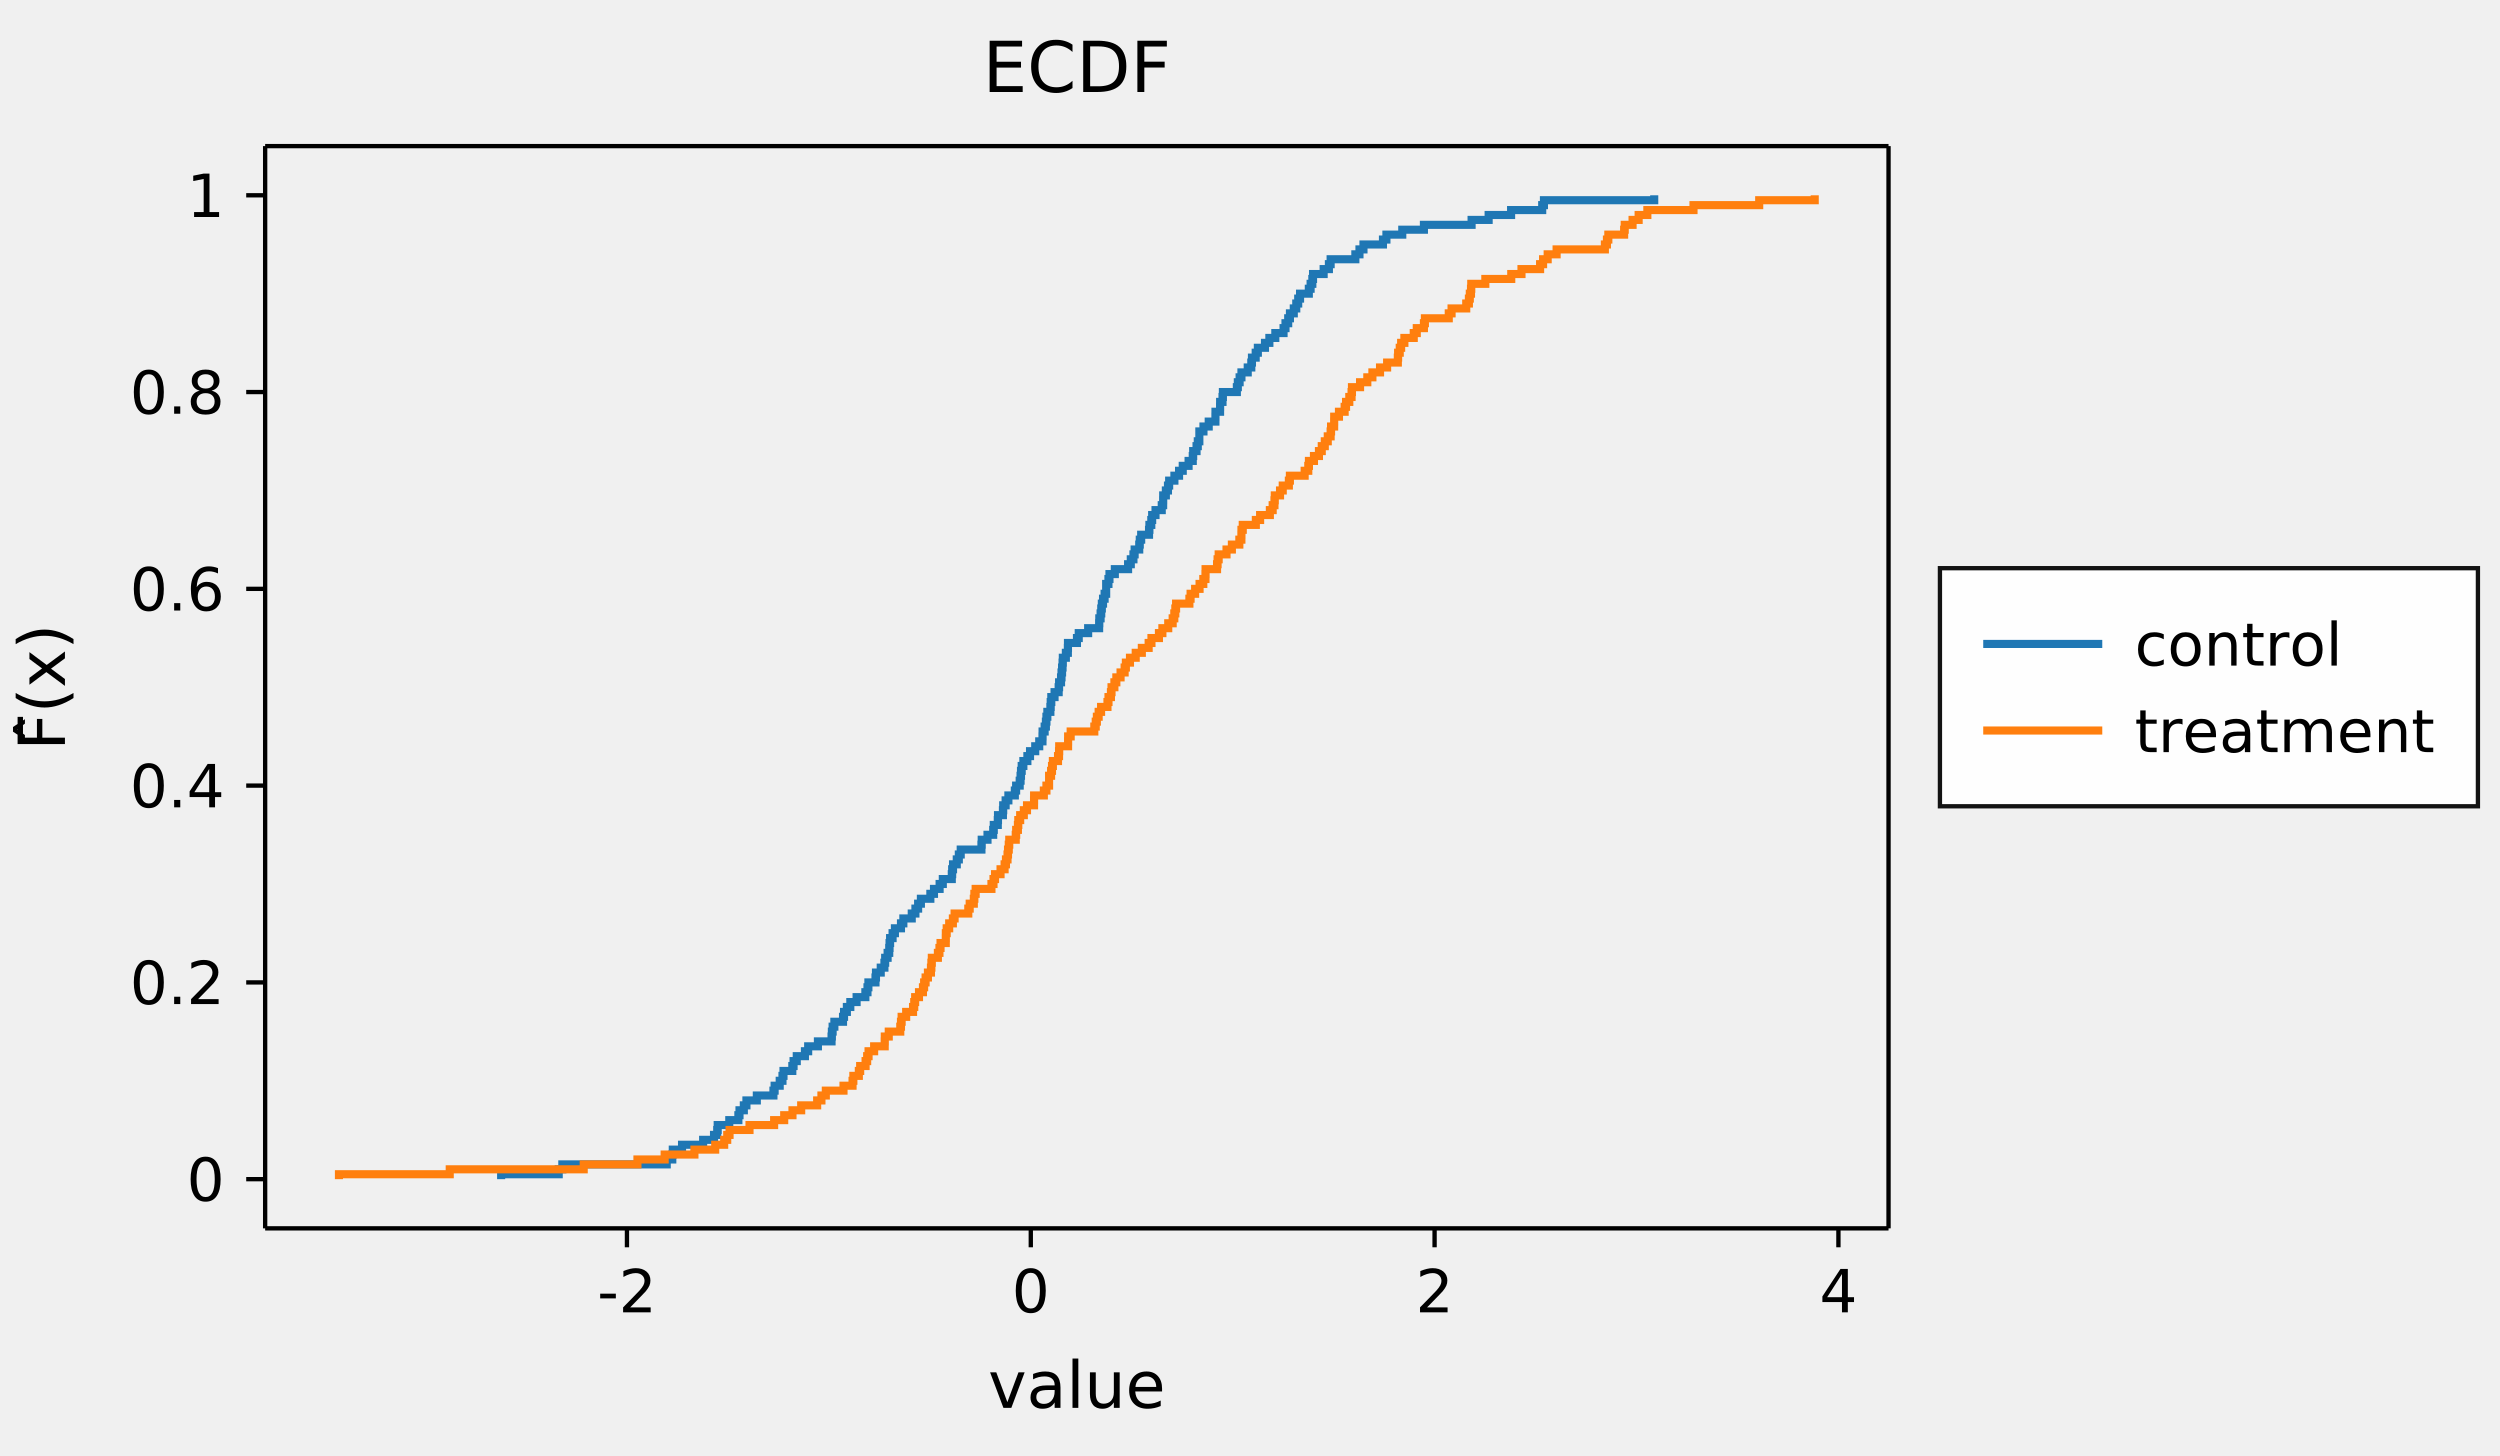
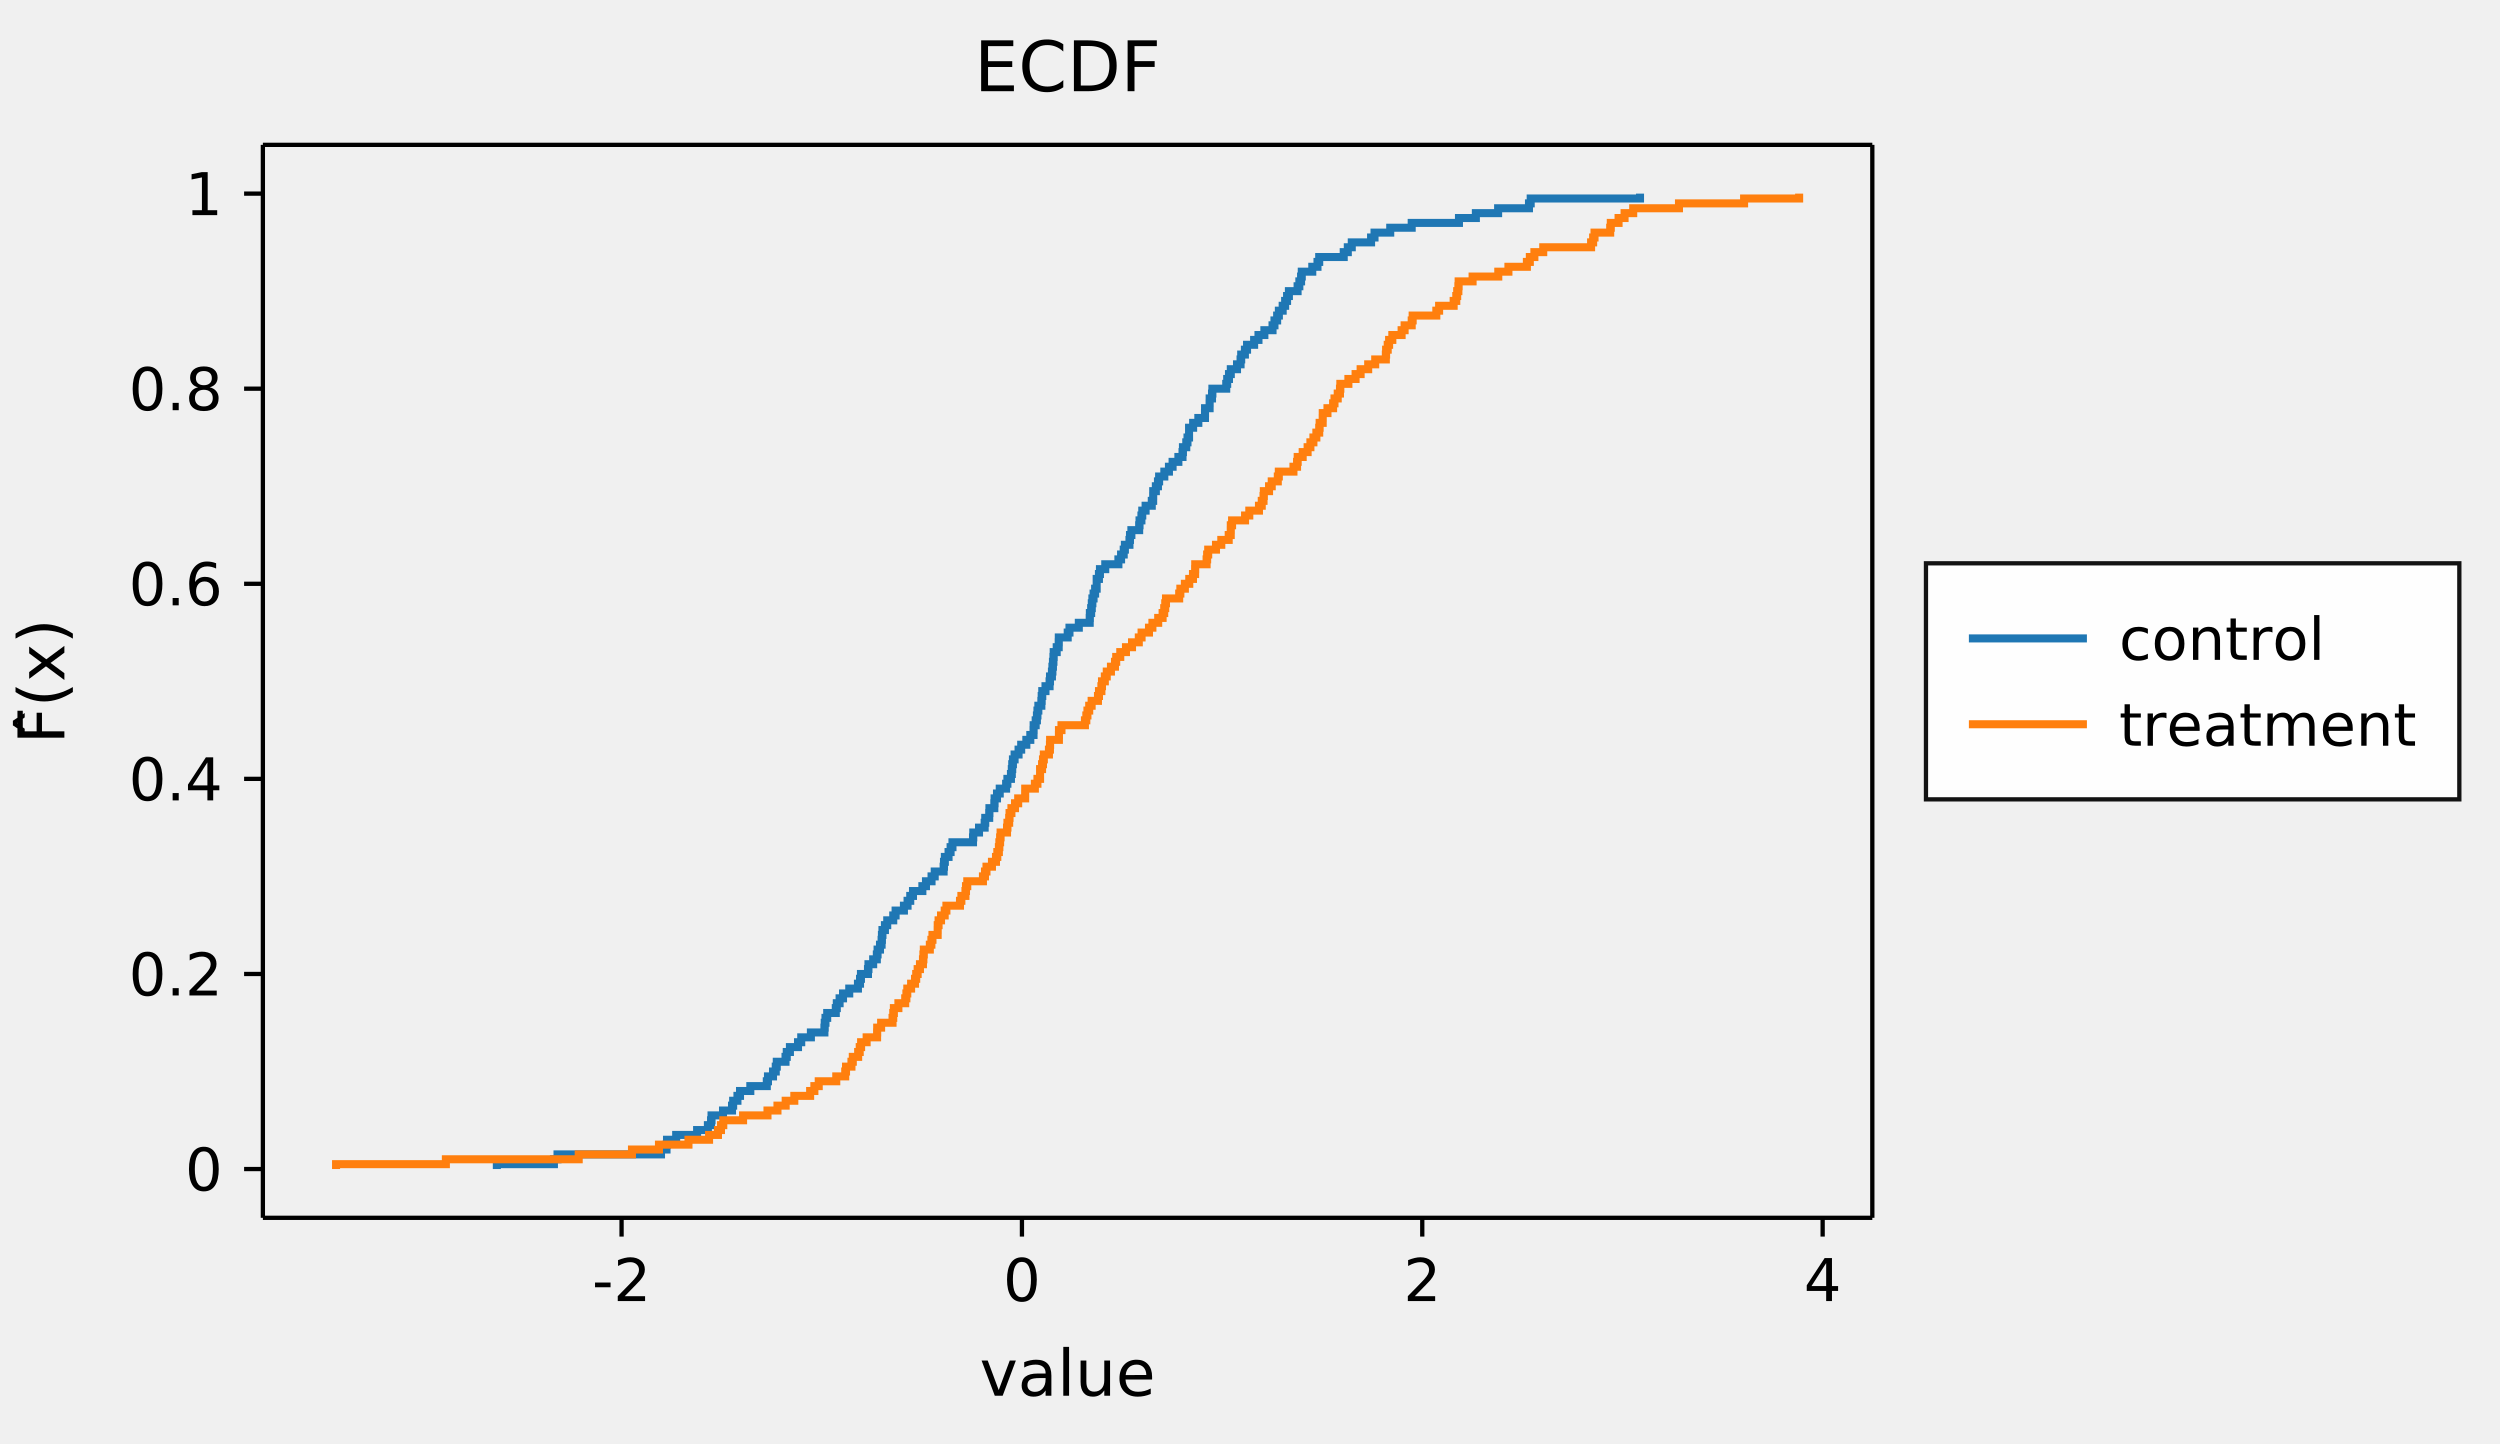
- <svg xmlns="http://www.w3.org/2000/svg" width="462" height="269" viewBox="0 0 462 269" font-family="DejaVu Sans, Bitstream Vera Sans, Verdana, Arial, sans-serif" font-size="11" style="background:#fff" data-plotlet-version="0.4.3" data-plotlet-schema="2" data-plotlet-kind="figure">
-   <g transform="translate(49,27)" data-plotlet-kind="panel" data-plotlet-title="ECDF" data-plotlet-xlabel="value" data-plotlet-ylabel="F̂(x)" data-plotlet-xscale="linear" data-plotlet-yscale="linear" data-plotlet-xlim="-3.79182545728,4.24815386494" data-plotlet-ylim="-0.05,1.05" data-plotlet-panel-bbox="0,0,462,269" data-plotlet-data-area="49,27,300,200">
+ <svg xmlns="http://www.w3.org/2000/svg" width="466" height="269" viewBox="0 0 466 269" font-family="DejaVu Sans, Bitstream Vera Sans, Verdana, Arial, sans-serif" font-size="11" style="background:#fff" data-plotlet-version="0.4.5" data-plotlet-schema="2" data-plotlet-kind="figure">
+   <g transform="translate(49,27)" data-plotlet-kind="panel" data-plotlet-title="ECDF" data-plotlet-xlabel="value" data-plotlet-ylabel="F̂(x)" data-plotlet-xscale="linear" data-plotlet-yscale="linear" data-plotlet-xlim="-3.79182545728,4.24815386494" data-plotlet-ylim="-0.05,1.05" data-plotlet-panel-bbox="0,0,466,269" data-plotlet-data-area="49,27,300,200">
    <svg x="0" y="0" width="300" height="200" overflow="hidden">
      <g class="plotlet-artist" data-plotlet-type="ecdf" data-plotlet-index="0" data-plotlet-label="control" data-plotlet-color="#1f77b4">
        <path d="M43.61,190.91 L43.61,190.91 L43.61,190.00 L54.25,190.00 L54.25,189.09 L54.92,189.09 L54.92,188.18 L74.21,188.18 L74.21,187.27 L75.24,187.27 L75.24,186.36 L75.33,186.36 L75.33,185.45 L77.04,185.45 L77.04,184.55 L80.94,184.55 L80.94,183.64 L82.95,183.64 L82.95,182.73 L83.54,182.73 L83.54,181.82 L83.63,181.82 L83.63,180.91 L85.77,180.91 L85.77,180.00 L87.45,180.00 L87.45,179.09 L87.66,179.09 L87.66,178.18 L88.46,178.18 L88.46,177.27 L88.94,177.27 L88.94,176.36 L90.86,176.36 L90.86,175.45 L93.93,175.45 L93.93,174.55 L94.15,174.55 L94.15,173.64 L95.09,173.64 L95.09,172.73 L95.60,172.73 L95.60,171.82 L95.79,171.82 L95.79,170.91 L97.42,170.91 L97.42,170.00 L97.65,170.00 L97.65,169.09 L98.24,169.09 L98.24,168.18 L99.75,168.18 L99.75,167.27 L100.35,167.27 L100.35,166.36 L102.15,166.36 L102.15,165.45 L104.67,165.45 L104.67,164.55 L104.73,164.55 L104.73,163.64 L104.87,163.64 L104.87,162.73 L105.19,162.73 L105.19,161.82 L106.79,161.82 L106.79,160.91 L106.98,160.91 L106.98,160.00 L107.50,160.00 L107.50,159.09 L108.14,159.09 L108.14,158.18 L109.30,158.18 L109.30,157.27 L110.92,157.27 L110.92,156.36 L111.31,156.36 L111.31,155.45 L111.48,155.45 L111.48,154.55 L112.79,154.55 L112.79,153.64 L112.88,153.64 L112.88,152.73 L113.76,152.73 L113.76,151.82 L114.44,151.82 L114.44,150.91 L114.58,150.91 L114.58,150.00 L115.03,150.00 L115.03,149.09 L115.33,149.09 L115.33,148.18 L115.39,148.18 L115.39,147.27 L115.49,147.27 L115.49,146.36 L115.95,146.36 L115.95,145.45 L116.38,145.45 L116.38,144.55 L117.50,144.55 L117.50,143.64 L117.94,143.64 L117.94,142.73 L119.49,142.73 L119.49,141.82 L120.17,141.82 L120.17,140.91 L120.67,140.91 L120.67,140.00 L121.18,140.00 L121.18,139.09 L122.93,139.09 L122.93,138.18 L123.60,138.18 L123.60,137.27 L124.64,137.27 L124.64,136.36 L125.23,136.36 L125.23,135.45 L126.89,135.45 L126.89,134.55 L126.96,134.55 L126.96,133.64 L127.12,133.64 L127.12,132.73 L127.81,132.73 L127.81,131.82 L128.19,131.82 L128.19,130.91 L128.54,130.91 L128.54,130.00 L132.37,130.00 L132.37,129.09 L132.42,129.09 L132.42,128.18 L133.49,128.18 L133.49,127.27 L134.54,127.27 L134.54,126.36 L134.65,126.36 L134.65,125.45 L135.39,125.45 L135.39,124.55 L135.43,124.55 L135.43,123.64 L136.34,123.64 L136.34,122.73 L136.39,122.73 L136.39,121.82 L136.84,121.82 L136.84,120.91 L137.35,120.91 L137.35,120.00 L138.54,120.00 L138.54,119.09 L138.78,119.09 L138.78,118.18 L139.44,118.18 L139.44,117.27 L139.60,117.27 L139.60,116.36 L139.68,116.36 L139.68,115.45 L139.81,115.45 L139.81,114.55 L140.12,114.55 L140.12,113.64 L140.86,113.64 L140.86,112.73 L141.35,112.73 L141.35,111.82 L142.31,111.82 L142.31,110.91 L143.05,110.91 L143.05,110.00 L143.65,110.00 L143.65,109.09 L143.67,109.09 L143.67,108.18 L144.05,108.18 L144.05,107.27 L144.28,107.27 L144.28,106.36 L144.38,106.36 L144.38,105.45 L144.55,105.45 L144.55,104.55 L145.11,104.55 L145.11,103.64 L145.17,103.64 L145.17,102.73 L145.28,102.73 L145.28,101.82 L145.88,101.82 L145.88,100.91 L146.64,100.91 L146.64,100.00 L146.72,100.00 L146.72,99.09 L147.08,99.09 L147.08,98.18 L147.17,98.18 L147.17,97.27 L147.27,97.27 L147.27,96.36 L147.36,96.36 L147.36,95.45 L147.41,95.45 L147.41,94.55 L147.97,94.55 L147.97,93.64 L148.34,93.64 L148.34,92.73 L148.36,92.73 L148.36,91.82 L150.02,91.82 L150.02,90.91 L150.35,90.91 L150.35,90.00 L152.09,90.00 L152.09,89.09 L154.12,89.09 L154.12,88.18 L154.15,88.18 L154.15,87.27 L154.39,87.27 L154.39,86.36 L154.51,86.36 L154.51,85.45 L154.62,85.45 L154.62,84.55 L154.84,84.55 L154.84,83.64 L155.13,83.64 L155.13,82.73 L155.42,82.73 L155.42,81.82 L155.42,81.82 L155.42,80.91 L155.84,80.91 L155.84,80.00 L156.03,80.00 L156.03,79.09 L157.02,79.09 L157.02,78.18 L159.47,78.18 L159.47,77.27 L159.97,77.27 L159.97,76.36 L160.46,76.36 L160.46,75.45 L160.68,75.45 L160.68,74.55 L161.53,74.55 L161.53,73.64 L161.63,73.64 L161.63,72.73 L161.89,72.73 L161.89,71.82 L163.34,71.82 L163.34,70.91 L163.41,70.91 L163.41,70.00 L163.76,70.00 L163.76,69.09 L163.92,69.09 L163.92,68.18 L164.54,68.18 L164.54,67.27 L165.69,67.27 L165.69,66.36 L165.95,66.36 L165.95,65.45 L165.96,65.45 L165.96,64.55 L166.45,64.55 L166.45,63.64 L166.84,63.64 L166.84,62.73 L167.06,62.73 L167.06,61.82 L168.03,61.82 L168.03,60.91 L168.89,60.91 L168.89,60.00 L169.57,60.00 L169.57,59.09 L170.65,59.09 L170.65,58.18 L171.42,58.18 L171.42,57.27 L171.50,57.27 L171.50,56.36 L172.12,56.36 L172.12,55.45 L172.35,55.45 L172.35,54.55 L172.64,54.55 L172.64,53.64 L172.64,53.64 L172.64,52.73 L173.40,52.73 L173.40,51.82 L174.37,51.82 L174.37,50.91 L175.61,50.91 L175.61,50.00 L175.62,50.00 L175.62,49.09 L176.47,49.09 L176.47,48.18 L176.48,48.18 L176.48,47.27 L176.92,47.27 L176.92,46.36 L176.99,46.36 L176.99,45.45 L179.57,45.45 L179.57,44.55 L179.75,44.55 L179.75,43.64 L180.08,43.64 L180.08,42.73 L180.42,42.73 L180.42,41.82 L181.58,41.82 L181.58,40.91 L182.24,40.91 L182.24,40.00 L182.36,40.00 L182.36,39.09 L183.05,39.09 L183.05,38.18 L183.45,38.18 L183.45,37.27 L184.77,37.27 L184.77,36.36 L185.58,36.36 L185.58,35.45 L186.68,35.45 L186.68,34.55 L188.20,34.55 L188.20,33.64 L188.56,33.64 L188.56,32.73 L189.06,32.73 L189.06,31.82 L189.38,31.82 L189.38,30.91 L190.09,30.91 L190.09,30.00 L190.55,30.00 L190.55,29.09 L190.91,29.09 L190.91,28.18 L191.25,28.18 L191.25,27.27 L192.87,27.27 L192.87,26.36 L193.20,26.36 L193.20,25.45 L193.52,25.45 L193.52,24.55 L193.65,24.55 L193.65,23.64 L195.61,23.64 L195.61,22.73 L196.58,22.73 L196.58,21.82 L196.90,21.82 L196.90,20.91 L201.47,20.91 L201.47,20.00 L202.23,20.00 L202.23,19.09 L202.97,19.09 L202.97,18.18 L206.57,18.18 L206.57,17.27 L207.21,17.27 L207.21,16.36 L210.14,16.36 L210.14,15.45 L214.14,15.45 L214.14,14.55 L222.95,14.55 L222.95,13.64 L226.10,13.64 L226.10,12.73 L230.25,12.73 L230.25,11.82 L236.00,11.82 L236.00,10.91 L236.32,10.91 L236.32,10.00 L256.70,10.00 L256.70,9.09" fill="none" stroke="#1f77b4" stroke-width="1.5" />
      </g>
      <g class="plotlet-artist" data-plotlet-type="ecdf" data-plotlet-index="1" data-plotlet-label="treatment" data-plotlet-color="#ff7f0e">
        <path d="M13.64,190.91 L13.64,190.91 L13.64,190.00 L34.11,190.00 L34.11,189.09 L58.87,189.09 L58.87,188.18 L68.80,188.18 L68.80,187.27 L73.83,187.27 L73.83,186.36 L79.33,186.36 L79.33,185.45 L83.17,185.45 L83.17,184.55 L84.83,184.55 L84.83,183.64 L85.39,183.64 L85.39,182.73 L85.82,182.73 L85.82,181.82 L89.51,181.82 L89.51,180.91 L94.06,180.91 L94.06,180.00 L95.92,180.00 L95.92,179.09 L97.45,179.09 L97.45,178.18 L99.06,178.18 L99.06,177.27 L102.01,177.27 L102.01,176.36 L102.80,176.36 L102.80,175.45 L103.61,175.45 L103.61,174.55 L106.88,174.55 L106.88,173.64 L108.55,173.64 L108.55,172.73 L108.70,172.73 L108.70,171.82 L109.71,171.82 L109.71,170.91 L109.96,170.91 L109.96,170.00 L110.96,170.00 L110.96,169.09 L111.25,169.09 L111.25,168.18 L111.51,168.18 L111.51,167.27 L112.54,167.27 L112.54,166.36 L114.49,166.36 L114.49,165.45 L114.51,165.45 L114.51,164.55 L115.24,164.55 L115.24,163.64 L117.37,163.64 L117.37,162.73 L117.50,162.73 L117.50,161.82 L117.62,161.82 L117.62,160.91 L118.46,160.91 L118.46,160.00 L119.73,160.00 L119.73,159.09 L119.95,159.09 L119.95,158.18 L120.12,158.18 L120.12,157.27 L120.83,157.27 L120.83,156.36 L121.56,156.36 L121.56,155.45 L121.78,155.45 L121.78,154.55 L122.05,154.55 L122.05,153.64 L122.48,153.64 L122.48,152.73 L123.04,152.73 L123.04,151.82 L123.12,151.82 L123.12,150.91 L123.20,150.91 L123.20,150.00 L124.32,150.00 L124.32,149.09 L124.61,149.09 L124.61,148.18 L124.81,148.18 L124.81,147.27 L125.78,147.27 L125.78,146.36 L125.79,146.36 L125.79,145.45 L125.95,145.45 L125.95,144.55 L126.41,144.55 L126.41,143.64 L127.09,143.64 L127.09,142.73 L127.41,142.73 L127.41,141.82 L129.94,141.82 L129.94,140.91 L130.20,140.91 L130.20,140.00 L130.96,140.00 L130.96,139.09 L131.06,139.09 L131.06,138.18 L131.30,138.18 L131.30,137.27 L134.22,137.27 L134.22,136.36 L134.60,136.36 L134.60,135.45 L134.88,135.45 L134.88,134.55 L135.90,134.55 L135.90,133.64 L136.65,133.64 L136.65,132.73 L136.90,132.73 L136.90,131.82 L137.19,131.82 L137.19,130.91 L137.28,130.91 L137.28,130.00 L137.42,130.00 L137.42,129.09 L137.51,129.09 L137.51,128.18 L138.71,128.18 L138.71,127.27 L138.79,127.27 L138.79,126.36 L139.11,126.36 L139.11,125.45 L139.18,125.45 L139.18,124.55 L139.53,124.55 L139.53,123.64 L140.20,123.64 L140.20,122.73 L140.79,122.73 L140.79,121.82 L142.09,121.82 L142.09,120.91 L142.10,120.91 L142.10,120.00 L143.90,120.00 L143.90,119.09 L144.38,119.09 L144.38,118.18 L144.87,118.18 L144.87,117.27 L144.87,117.27 L144.87,116.36 L145.24,116.36 L145.24,115.45 L145.41,115.45 L145.41,114.55 L145.57,114.55 L145.57,113.64 L146.52,113.64 L146.52,112.73 L146.71,112.73 L146.71,111.82 L146.74,111.82 L146.74,110.91 L148.38,110.91 L148.38,110.00 L148.39,110.00 L148.39,109.09 L148.86,109.09 L148.86,108.18 L153.23,108.18 L153.23,107.27 L153.49,107.27 L153.49,106.36 L153.70,106.36 L153.70,105.45 L154.03,105.45 L154.03,104.55 L154.48,104.55 L154.48,103.64 L155.66,103.64 L155.66,102.73 L155.85,102.73 L155.85,101.82 L156.30,101.82 L156.30,100.91 L156.41,100.91 L156.41,100.00 L156.94,100.00 L156.94,99.09 L157.30,99.09 L157.30,98.18 L158.08,98.18 L158.08,97.27 L158.83,97.27 L158.83,96.36 L159.06,96.36 L159.06,95.45 L159.82,95.45 L159.82,94.55 L160.88,94.55 L160.88,93.64 L162.01,93.64 L162.01,92.73 L163.27,92.73 L163.27,91.82 L163.79,91.82 L163.79,90.91 L165.17,90.91 L165.17,90.00 L165.81,90.00 L165.81,89.09 L166.89,89.09 L166.89,88.18 L167.71,88.18 L167.71,87.27 L168.01,87.27 L168.01,86.36 L168.20,86.36 L168.20,85.45 L168.34,85.45 L168.34,84.55 L170.80,84.55 L170.80,83.64 L171.02,83.64 L171.02,82.73 L171.86,82.73 L171.86,81.82 L172.68,81.82 L172.68,80.91 L173.37,80.91 L173.37,80.00 L173.77,80.00 L173.77,79.09 L173.79,79.09 L173.79,78.18 L175.91,78.18 L175.91,77.27 L176.01,77.27 L176.01,76.36 L176.21,76.36 L176.21,75.45 L177.66,75.45 L177.66,74.55 L178.65,74.55 L178.65,73.64 L180.03,73.64 L180.03,72.73 L180.41,72.73 L180.41,71.82 L180.42,71.82 L180.42,70.91 L180.66,70.91 L180.66,70.00 L183.08,70.00 L183.08,69.09 L183.87,69.09 L183.87,68.18 L185.67,68.18 L185.67,67.27 L186.19,67.27 L186.19,66.36 L186.52,66.36 L186.52,65.45 L186.58,65.45 L186.58,64.55 L187.55,64.55 L187.55,63.64 L188.05,63.64 L188.05,62.73 L189.18,62.73 L189.18,61.82 L189.37,61.82 L189.37,60.91 L192.10,60.91 L192.10,60.00 L192.77,60.00 L192.77,59.09 L192.89,59.09 L192.89,58.18 L193.82,58.18 L193.82,57.27 L194.74,57.27 L194.74,56.36 L195.26,56.36 L195.26,55.45 L195.82,55.45 L195.82,54.55 L196.37,54.55 L196.37,53.64 L196.90,53.64 L196.90,52.73 L196.98,52.73 L196.98,51.82 L197.55,51.82 L197.55,50.91 L197.56,50.91 L197.56,50.00 L198.44,50.00 L198.44,49.09 L199.49,49.09 L199.49,48.18 L199.75,48.18 L199.75,47.27 L200.35,47.27 L200.35,46.36 L200.77,46.36 L200.77,45.45 L200.84,45.45 L200.84,44.55 L202.34,44.55 L202.34,43.64 L203.68,43.64 L203.68,42.73 L204.62,42.73 L204.62,41.82 L206.03,41.82 L206.03,40.91 L207.34,40.91 L207.34,40.00 L209.32,40.00 L209.32,39.09 L209.37,39.09 L209.37,38.18 L209.67,38.18 L209.67,37.27 L209.93,37.27 L209.93,36.36 L210.53,36.36 L210.53,35.45 L212.26,35.45 L212.26,34.55 L212.82,34.55 L212.82,33.64 L214.14,33.64 L214.14,32.73 L214.32,32.73 L214.32,31.82 L218.73,31.82 L218.73,30.91 L219.25,30.91 L219.25,30.00 L221.96,30.00 L221.96,29.09 L222.45,29.09 L222.45,28.18 L222.62,28.18 L222.62,27.27 L222.84,27.27 L222.84,26.36 L222.89,26.36 L222.89,25.45 L225.49,25.45 L225.49,24.55 L230.28,24.55 L230.28,23.64 L232.17,23.64 L232.17,22.73 L235.61,22.73 L235.61,21.82 L236.16,21.82 L236.16,20.91 L237.01,20.91 L237.01,20.00 L238.66,20.00 L238.66,19.09 L247.58,19.09 L247.58,18.18 L247.96,18.18 L247.96,17.27 L248.22,17.27 L248.22,16.36 L251.14,16.36 L251.14,15.45 L251.25,15.45 L251.25,14.55 L252.70,14.55 L252.70,13.64 L253.82,13.64 L253.82,12.73 L255.43,12.73 L255.43,11.82 L263.96,11.82 L263.96,10.91 L276.10,10.91 L276.10,10.00 L286.36,10.00 L286.36,9.09" fill="none" stroke="#ff7f0e" stroke-width="1.5" />
      </g>
    </svg>
    <line x1="0" y1="0" x2="300" y2="0" stroke="#000000" stroke-width="0.8" />
    <line x1="0" y1="200" x2="300" y2="200" stroke="#000000" stroke-width="0.8" />
    <line x1="0" y1="0" x2="0" y2="200" stroke="#000000" stroke-width="0.8" />
    <line x1="300" y1="0" x2="300" y2="200" stroke="#000000" stroke-width="0.8" />
    <line x1="66.86" x2="66.86" y1="200" y2="203.5" stroke="#000000" stroke-width="0.8" />
    <path d="M61.913 212.065H64.808V212.946H61.913ZM67.456 214.606H71.242V215.519H66.15V214.606Q66.768 213.967 67.834 212.89Q68.9 211.813 69.174 211.501Q69.695 210.916 69.902 210.51Q70.109 210.105 70.109 209.713Q70.109 209.074 69.66 208.671Q69.212 208.268 68.492 208.268Q67.982 208.268 67.415 208.445Q66.849 208.623 66.204 208.982V207.887Q66.859 207.624 67.429 207.489Q67.998 207.355 68.471 207.355Q69.717 207.355 70.458 207.978Q71.199 208.601 71.199 209.643Q71.199 210.137 71.014 210.58Q70.829 211.023 70.34 211.625Q70.206 211.781 69.486 212.525Q68.766 213.269 67.456 214.606Z" fill="#000" />
    <line x1="141.49" x2="141.49" y1="200" y2="203.5" stroke="#000000" stroke-width="0.8" />
    <path d="M141.484 208.214Q140.646 208.214 140.224 209.039Q139.803 209.863 139.803 211.518Q139.803 213.167 140.224 213.991Q140.646 214.815 141.484 214.815Q142.327 214.815 142.749 213.991Q143.17 213.167 143.17 211.518Q143.17 209.863 142.749 209.039Q142.327 208.214 141.484 208.214ZM141.484 207.355Q142.832 207.355 143.544 208.421Q144.255 209.487 144.255 211.518Q144.255 213.542 143.544 214.609Q142.832 215.675 141.484 215.675Q140.136 215.675 139.424 214.609Q138.712 213.542 138.712 211.518Q138.712 209.487 139.424 208.421Q140.136 207.355 141.484 207.355Z" fill="#000" />
    <line x1="216.11" x2="216.11" y1="200" y2="203.5" stroke="#000000" stroke-width="0.8" />
    <path d="M214.725 214.606H218.512V215.519H213.42V214.606Q214.038 213.967 215.104 212.89Q216.17 211.813 216.444 211.501Q216.965 210.916 217.172 210.51Q217.378 210.105 217.378 209.713Q217.378 209.074 216.93 208.671Q216.481 208.268 215.762 208.268Q215.251 208.268 214.685 208.445Q214.118 208.623 213.474 208.982V207.887Q214.129 207.624 214.698 207.489Q215.267 207.355 215.74 207.355Q216.986 207.355 217.727 207.978Q218.469 208.601 218.469 209.643Q218.469 210.137 218.283 210.58Q218.098 211.023 217.609 211.625Q217.475 211.781 216.755 212.525Q216.036 213.269 214.725 214.606Z" fill="#000" />
    <line x1="290.74" x2="290.74" y1="200" y2="203.5" stroke="#000000" stroke-width="0.8" />
    <path d="M291.398 208.445 288.659 212.726H291.398ZM291.114 207.5H292.478V212.726H293.622V213.628H292.478V215.519H291.398V213.628H287.778V212.581Z" fill="#000" />
    <line x1="0" x2="-3.5" y1="190.91" y2="190.91" stroke="#000000" stroke-width="0.8" />
    <path d="M-11.002 187.614Q-11.84 187.614 -12.261 188.438Q-12.683 189.263 -12.683 190.917Q-12.683 192.566 -12.261 193.391Q-11.84 194.215 -11.002 194.215Q-10.159 194.215 -9.737 193.391Q-9.315 192.566 -9.315 190.917Q-9.315 189.263 -9.737 188.438Q-10.159 187.614 -11.002 187.614ZM-11.002 186.755Q-9.654 186.755 -8.942 187.821Q-8.23 188.887 -8.23 190.917Q-8.23 192.942 -8.942 194.008Q-9.654 195.074 -11.002 195.074Q-12.35 195.074 -13.062 194.008Q-13.773 192.942 -13.773 190.917Q-13.773 188.887 -13.062 187.821Q-12.35 186.755 -11.002 186.755Z" fill="#000" />
    <line x1="0" x2="-3.5" y1="154.55" y2="154.55" stroke="#000000" stroke-width="0.8" />
    <path d="M-21.497 151.25Q-22.335 151.25 -22.757 152.075Q-23.178 152.899 -23.178 154.554Q-23.178 156.202 -22.757 157.027Q-22.335 157.851 -21.497 157.851Q-20.654 157.851 -20.232 157.027Q-19.811 156.202 -19.811 154.554Q-19.811 152.899 -20.232 152.075Q-20.654 151.25 -21.497 151.25ZM-21.497 150.391Q-20.149 150.391 -19.437 151.457Q-18.726 152.523 -18.726 154.554Q-18.726 156.578 -19.437 157.645Q-20.149 158.711 -21.497 158.711Q-22.845 158.711 -23.557 157.645Q-24.269 156.578 -24.269 154.554Q-24.269 152.523 -23.557 151.457Q-22.845 150.391 -21.497 150.391ZM-16.819 157.191H-15.686V158.555H-16.819ZM-12.388 157.642H-8.601V158.555H-13.693V157.642Q-13.075 157.003 -12.009 155.926Q-10.943 154.849 -10.669 154.537Q-10.148 153.952 -9.941 153.546Q-9.734 153.141 -9.734 152.749Q-9.734 152.11 -10.183 151.707Q-10.631 151.304 -11.351 151.304Q-11.861 151.304 -12.428 151.481Q-12.995 151.658 -13.639 152.018V150.923Q-12.984 150.659 -12.415 150.525Q-11.845 150.391 -11.373 150.391Q-10.126 150.391 -9.385 151.014Q-8.644 151.637 -8.644 152.679Q-8.644 153.173 -8.829 153.616Q-9.015 154.059 -9.503 154.661Q-9.638 154.817 -10.357 155.561Q-11.077 156.304 -12.388 157.642Z" fill="#000" />
    <line x1="0" x2="-3.5" y1="118.18" y2="118.18" stroke="#000000" stroke-width="0.8" />
    <path d="M-21.497 114.887Q-22.335 114.887 -22.757 115.711Q-23.178 116.536 -23.178 118.19Q-23.178 119.839 -22.757 120.663Q-22.335 121.488 -21.497 121.488Q-20.654 121.488 -20.232 120.663Q-19.811 119.839 -19.811 118.19Q-19.811 116.536 -20.232 115.711Q-20.654 114.887 -21.497 114.887ZM-21.497 114.027Q-20.149 114.027 -19.437 115.093Q-18.726 116.16 -18.726 118.19Q-18.726 120.215 -19.437 121.281Q-20.149 122.347 -21.497 122.347Q-22.845 122.347 -23.557 121.281Q-24.269 120.215 -24.269 118.19Q-24.269 116.16 -23.557 115.093Q-22.845 114.027 -21.497 114.027ZM-16.819 120.827H-15.686V122.191H-16.819ZM-10.341 115.118 -13.081 119.398H-10.341ZM-10.626 114.172H-9.262V119.398H-8.118V120.301H-9.262V122.191H-10.341V120.301H-13.961V119.253Z" fill="#000" />
    <line x1="0" x2="-3.5" y1="81.82" y2="81.82" stroke="#000000" stroke-width="0.8" />
    <path d="M-21.497 78.523Q-22.335 78.523 -22.757 79.347Q-23.178 80.172 -23.178 81.826Q-23.178 83.475 -22.757 84.3Q-22.335 85.124 -21.497 85.124Q-20.654 85.124 -20.232 84.3Q-19.811 83.475 -19.811 81.826Q-19.811 80.172 -20.232 79.347Q-20.654 78.523 -21.497 78.523ZM-21.497 77.664Q-20.149 77.664 -19.437 78.73Q-18.726 79.796 -18.726 81.826Q-18.726 83.851 -19.437 84.917Q-20.149 85.983 -21.497 85.983Q-22.845 85.983 -23.557 84.917Q-24.269 83.851 -24.269 81.826Q-24.269 79.796 -23.557 78.73Q-22.845 77.664 -21.497 77.664ZM-16.819 84.463H-15.686V85.828H-16.819ZM-10.868 81.386Q-11.598 81.386 -12.025 81.885Q-12.452 82.385 -12.452 83.255Q-12.452 84.12 -12.025 84.622Q-11.598 85.124 -10.868 85.124Q-10.137 85.124 -9.71 84.622Q-9.283 84.12 -9.283 83.255Q-9.283 82.385 -9.71 81.885Q-10.137 81.386 -10.868 81.386ZM-8.714 77.986V78.974Q-9.122 78.781 -9.538 78.679Q-9.955 78.577 -10.363 78.577Q-11.437 78.577 -12.004 79.302Q-12.57 80.027 -12.651 81.493Q-12.334 81.026 -11.856 80.776Q-11.378 80.526 -10.803 80.526Q-9.595 80.526 -8.894 81.26Q-8.193 81.993 -8.193 83.255Q-8.193 84.49 -8.923 85.237Q-9.654 85.983 -10.868 85.983Q-12.259 85.983 -12.995 84.917Q-13.73 83.851 -13.73 81.826Q-13.73 79.925 -12.828 78.794Q-11.926 77.664 -10.406 77.664Q-9.998 77.664 -9.581 77.744Q-9.165 77.825 -8.714 77.986Z" fill="#000" />
    <line x1="0" x2="-3.5" y1="45.45" y2="45.45" stroke="#000000" stroke-width="0.8" />
    <path d="M-21.497 42.159Q-22.335 42.159 -22.757 42.984Q-23.178 43.808 -23.178 45.463Q-23.178 47.112 -22.757 47.936Q-22.335 48.76 -21.497 48.76Q-20.654 48.76 -20.232 47.936Q-19.811 47.112 -19.811 45.463Q-19.811 43.808 -20.232 42.984Q-20.654 42.159 -21.497 42.159ZM-21.497 41.3Q-20.149 41.3 -19.437 42.366Q-18.726 43.432 -18.726 45.463Q-18.726 47.488 -19.437 48.554Q-20.149 49.62 -21.497 49.62Q-22.845 49.62 -23.557 48.554Q-24.269 47.488 -24.269 45.463Q-24.269 43.432 -23.557 42.366Q-22.845 41.3 -21.497 41.3ZM-16.819 48.1H-15.686V49.464H-16.819ZM-11.002 45.656Q-11.775 45.656 -12.219 46.07Q-12.662 46.483 -12.662 47.208Q-12.662 47.933 -12.219 48.347Q-11.775 48.76 -11.002 48.76Q-10.229 48.76 -9.783 48.344Q-9.337 47.928 -9.337 47.208Q-9.337 46.483 -9.78 46.07Q-10.223 45.656 -11.002 45.656ZM-12.087 45.194Q-12.785 45.022 -13.175 44.544Q-13.564 44.066 -13.564 43.379Q-13.564 42.417 -12.879 41.859Q-12.194 41.3 -11.002 41.3Q-9.804 41.3 -9.122 41.859Q-8.44 42.417 -8.44 43.379Q-8.44 44.066 -8.829 44.544Q-9.219 45.022 -9.912 45.194Q-9.127 45.377 -8.69 45.908Q-8.252 46.44 -8.252 47.208Q-8.252 48.374 -8.964 48.997Q-9.675 49.62 -11.002 49.62Q-12.329 49.62 -13.04 48.997Q-13.752 48.374 -13.752 47.208Q-13.752 46.44 -13.312 45.908Q-12.871 45.377 -12.087 45.194ZM-12.484 43.481Q-12.484 44.104 -12.095 44.453Q-11.706 44.802 -11.002 44.802Q-10.304 44.802 -9.909 44.453Q-9.514 44.104 -9.514 43.481Q-9.514 42.858 -9.909 42.509Q-10.304 42.159 -11.002 42.159Q-11.706 42.159 -12.095 42.509Q-12.484 42.858 -12.484 43.481Z" fill="#000" />
    <line x1="0" x2="-3.5" y1="9.09" y2="9.09" stroke="#000000" stroke-width="0.8" />
    <path d="M-13.134 12.187H-11.362V6.07L-13.29 6.456V5.468L-11.373 5.081H-10.288V12.187H-8.515V13.1H-13.134Z" fill="#000" />
    <path d="M133.969 226.607H135.111L137.162 232.115L139.213 226.607H140.355L137.895 233.17H136.43ZM144.826 229.871Q143.52 229.871 143.016 230.17Q142.512 230.469 142.512 231.189Q142.512 231.764 142.89 232.101Q143.268 232.438 143.918 232.438Q144.814 232.438 145.356 231.802Q145.898 231.166 145.898 230.111V229.871ZM146.977 229.426V233.17H145.898V232.174Q145.529 232.771 144.979 233.056Q144.428 233.34 143.631 233.34Q142.623 233.34 142.028 232.774Q141.434 232.209 141.434 231.26Q141.434 230.152 142.175 229.59Q142.916 229.027 144.387 229.027H145.898V228.922Q145.898 228.178 145.409 227.771Q144.92 227.363 144.035 227.363Q143.473 227.363 142.939 227.498Q142.406 227.633 141.914 227.902V226.906Q142.506 226.678 143.062 226.563Q143.619 226.449 144.146 226.449Q145.57 226.449 146.273 227.188Q146.977 227.926 146.977 229.426ZM149.197 224.053H150.275V233.17H149.197ZM152.42 230.58V226.607H153.498V230.539Q153.498 231.471 153.861 231.937Q154.225 232.402 154.951 232.402Q155.824 232.402 156.331 231.846Q156.838 231.289 156.838 230.328V226.607H157.916V233.17H156.838V232.162Q156.445 232.76 155.927 233.05Q155.408 233.34 154.723 233.34Q153.592 233.34 153.006 232.637Q152.42 231.934 152.42 230.58ZM155.133 226.449ZM165.75 229.619V230.146H160.793Q160.863 231.26 161.464 231.843Q162.064 232.426 163.137 232.426Q163.758 232.426 164.341 232.273Q164.924 232.121 165.498 231.816V232.836Q164.918 233.082 164.309 233.211Q163.699 233.34 163.072 233.34Q161.502 233.34 160.585 232.426Q159.668 231.512 159.668 229.953Q159.668 228.342 160.538 227.396Q161.408 226.449 162.885 226.449Q164.209 226.449 164.979 227.302Q165.75 228.154 165.75 229.619ZM164.672 229.303Q164.66 228.418 164.177 227.891Q163.693 227.363 162.896 227.363Q161.994 227.363 161.452 227.873Q160.91 228.383 160.828 229.309Z" fill="#000" />
    <g transform="translate(-37.0,100.0) rotate(-90)">
      <path d="M-10.506 -8.748H-5.479V-7.752H-9.322V-5.174H-5.854V-4.178H-9.322V0.0H-10.506ZM-8.215 -9.598H-7.348L-5.912 -7.395H-6.727L-7.781 -8.83L-8.836 -7.395H-9.65ZM-7.781 -6.721ZM-1.061 -9.105Q-1.846 -7.758 -2.227 -6.439Q-2.607 -5.121 -2.607 -3.768Q-2.607 -2.414 -2.224 -1.087Q-1.84 0.24 -1.061 1.582H-1.998Q-2.877 0.205 -3.313 -1.125Q-3.75 -2.455 -3.75 -3.768Q-3.75 -5.074 -3.316 -6.398Q-2.883 -7.723 -1.998 -9.105ZM6.486 -6.562 4.113 -3.369 6.609 0.0H5.338L3.428 -2.578L1.518 0.0H0.246L2.795 -3.434L0.463 -6.562H1.734L3.475 -4.225L5.215 -6.562ZM7.963 -9.105H8.9Q9.779 -7.723 10.216 -6.398Q10.652 -5.074 10.652 -3.768Q10.652 -2.455 10.216 -1.125Q9.779 0.205 8.9 1.582H7.963Q8.742 0.24 9.126 -1.087Q9.51 -2.414 9.51 -3.768Q9.51 -5.121 9.126 -6.439Q8.742 -7.758 7.963 -9.105Z" fill="#000" />
    </g>
    <path d="M133.886 -19.477H139.879V-18.398H135.169V-15.592H139.682V-14.513H135.169V-11.079H139.993V-10.0H133.886ZM149.197 -18.747V-17.395Q148.55 -17.998 147.816 -18.296Q147.083 -18.595 146.258 -18.595Q144.633 -18.595 143.77 -17.601Q142.906 -16.608 142.906 -14.729Q142.906 -12.856 143.77 -11.863Q144.633 -10.87 146.258 -10.87Q147.083 -10.87 147.816 -11.168Q148.55 -11.466 149.197 -12.069V-10.73Q148.524 -10.273 147.772 -10.044Q147.02 -9.816 146.182 -9.816Q144.03 -9.816 142.792 -11.133Q141.554 -12.45 141.554 -14.729Q141.554 -17.014 142.792 -18.331Q144.03 -19.648 146.182 -19.648Q147.032 -19.648 147.785 -19.423Q148.537 -19.198 149.197 -18.747ZM152.46 -18.423V-11.054H154.009Q155.97 -11.054 156.881 -11.942Q157.792 -12.831 157.792 -14.748Q157.792 -16.652 156.881 -17.538Q155.97 -18.423 154.009 -18.423ZM151.177 -19.477H153.812Q156.567 -19.477 157.855 -18.331Q159.144 -17.186 159.144 -14.748Q159.144 -12.298 157.849 -11.149Q156.554 -10.0 153.812 -10.0H151.177ZM161.188 -19.477H166.634V-18.398H162.47V-15.605H166.228V-14.526H162.47V-10.0H161.188Z" fill="#000" />
-     <g transform="translate(309.50,78.00)">
+     <g transform="translate(310.00,78.00)">
      <rect x="0" y="0" width="99.42" height="44" fill="#ffffff" stroke="#000000" stroke-width="0.8" opacity="0.92" />
      <line x1="8.00" x2="30.00" y1="14.00" y2="14.00" stroke="#1f77b4" stroke-width="1.5" />
      <path d="M41.366 12.215V13.139Q40.947 12.908 40.525 12.793Q40.104 12.677 39.674 12.677Q38.712 12.677 38.181 13.287Q37.649 13.896 37.649 14.998Q37.649 16.099 38.181 16.708Q38.712 17.318 39.674 17.318Q40.104 17.318 40.525 17.202Q40.947 17.087 41.366 16.856V17.769Q40.952 17.962 40.509 18.059Q40.066 18.156 39.566 18.156Q38.208 18.156 37.407 17.302Q36.607 16.448 36.607 14.998Q36.607 13.526 37.415 12.683Q38.224 11.839 39.631 11.839Q40.087 11.839 40.522 11.933Q40.958 12.027 41.366 12.215ZM45.416 12.677Q44.621 12.677 44.159 13.298Q43.697 13.918 43.697 14.998Q43.697 16.077 44.156 16.698Q44.615 17.318 45.416 17.318Q46.205 17.318 46.667 16.695Q47.129 16.072 47.129 14.998Q47.129 13.929 46.667 13.303Q46.205 12.677 45.416 12.677ZM45.416 11.839Q46.705 11.839 47.44 12.677Q48.176 13.515 48.176 14.998Q48.176 16.475 47.44 17.315Q46.705 18.156 45.416 18.156Q44.121 18.156 43.388 17.315Q42.655 16.475 42.655 14.998Q42.655 13.515 43.388 12.677Q44.121 11.839 45.416 11.839ZM54.815 14.369V18.0H53.827V14.401Q53.827 13.547 53.494 13.123Q53.161 12.699 52.495 12.699Q51.694 12.699 51.232 13.209Q50.771 13.719 50.771 14.6V18.0H49.777V11.984H50.771V12.919Q51.125 12.376 51.606 12.108Q52.086 11.839 52.715 11.839Q53.751 11.839 54.283 12.481Q54.815 13.123 54.815 14.369ZM57.764 10.276V11.984H59.799V12.752H57.764V16.018Q57.764 16.754 57.965 16.963Q58.167 17.173 58.784 17.173H59.799V18.0H58.784Q57.64 18.0 57.205 17.573Q56.77 17.146 56.77 16.018V12.752H56.045V11.984H56.77V10.276ZM64.585 12.908Q64.418 12.812 64.222 12.766Q64.026 12.72 63.79 12.72Q62.952 12.72 62.504 13.265Q62.055 13.811 62.055 14.831V18.0H61.062V11.984H62.055V12.919Q62.367 12.371 62.866 12.105Q63.366 11.839 64.08 11.839Q64.182 11.839 64.306 11.853Q64.429 11.866 64.58 11.893ZM67.953 12.677Q67.158 12.677 66.696 13.298Q66.234 13.918 66.234 14.998Q66.234 16.077 66.693 16.698Q67.152 17.318 67.953 17.318Q68.742 17.318 69.204 16.695Q69.666 16.072 69.666 14.998Q69.666 13.929 69.204 13.303Q68.742 12.677 67.953 12.677ZM67.953 11.839Q69.242 11.839 69.978 12.677Q70.713 13.515 70.713 14.998Q70.713 16.475 69.978 17.315Q69.242 18.156 67.953 18.156Q66.658 18.156 65.925 17.315Q65.192 16.475 65.192 14.998Q65.192 13.515 65.925 12.677Q66.658 11.839 67.953 11.839ZM72.352 9.643H73.34V18.0H72.352Z" fill="#000" />
      <line x1="8.00" x2="30.00" y1="30.00" y2="30.00" stroke="#ff7f0e" stroke-width="1.5" />
      <path d="M38.014 26.276V27.984H40.05V28.752H38.014V32.018Q38.014 32.754 38.216 32.963Q38.417 33.173 39.035 33.173H40.05V34.0H39.035Q37.891 34.0 37.456 33.573Q37.021 33.146 37.021 32.018V28.752H36.295V27.984H37.021V26.276ZM44.835 28.908Q44.669 28.812 44.473 28.766Q44.277 28.72 44.041 28.72Q43.203 28.72 42.754 29.265Q42.306 29.811 42.306 30.831V34.0H41.312V27.984H42.306V28.919Q42.617 28.371 43.117 28.105Q43.616 27.839 44.331 27.839Q44.433 27.839 44.556 27.853Q44.68 27.866 44.83 27.893ZM51.018 30.745V31.229H46.474Q46.538 32.249 47.089 32.783Q47.639 33.318 48.622 33.318Q49.191 33.318 49.726 33.178Q50.26 33.039 50.787 32.759V33.694Q50.255 33.919 49.696 34.038Q49.138 34.156 48.563 34.156Q47.124 34.156 46.283 33.318Q45.442 32.48 45.442 31.051Q45.442 29.574 46.24 28.707Q47.038 27.839 48.391 27.839Q49.605 27.839 50.311 28.621Q51.018 29.402 51.018 30.745ZM50.029 30.455Q50.019 29.644 49.575 29.161Q49.132 28.677 48.402 28.677Q47.575 28.677 47.078 29.145Q46.581 29.612 46.506 30.46ZM55.374 30.976Q54.176 30.976 53.714 31.25Q53.252 31.524 53.252 32.185Q53.252 32.711 53.598 33.02Q53.945 33.329 54.541 33.329Q55.363 33.329 55.86 32.746Q56.356 32.163 56.356 31.196V30.976ZM57.345 30.568V34.0H56.356V33.087Q56.018 33.635 55.513 33.895Q55.008 34.156 54.278 34.156Q53.354 34.156 52.809 33.637Q52.264 33.119 52.264 32.249Q52.264 31.234 52.943 30.718Q53.623 30.203 54.971 30.203H56.356V30.106Q56.356 29.424 55.908 29.051Q55.459 28.677 54.648 28.677Q54.133 28.677 53.644 28.801Q53.155 28.924 52.704 29.171V28.258Q53.247 28.049 53.757 27.944Q54.267 27.839 54.75 27.839Q56.056 27.839 56.7 28.516Q57.345 29.193 57.345 30.568ZM60.358 26.276V27.984H62.394V28.752H60.358V32.018Q60.358 32.754 60.559 32.963Q60.761 33.173 61.378 33.173H62.394V34.0H61.378Q60.234 34.0 59.799 33.573Q59.364 33.146 59.364 32.018V28.752H58.639V27.984H59.364V26.276ZM68.377 29.139Q68.748 28.473 69.263 28.156Q69.779 27.839 70.477 27.839Q71.417 27.839 71.927 28.497Q72.438 29.155 72.438 30.369V34.0H71.444V30.401Q71.444 29.537 71.138 29.118Q70.832 28.699 70.203 28.699Q69.435 28.699 68.989 29.209Q68.543 29.719 68.543 30.6V34.0H67.55V30.401Q67.55 29.531 67.244 29.115Q66.938 28.699 66.298 28.699Q65.541 28.699 65.095 29.212Q64.649 29.725 64.649 30.6V34.0H63.656V27.984H64.649V28.919Q64.988 28.366 65.46 28.103Q65.933 27.839 66.583 27.839Q67.238 27.839 67.698 28.172Q68.157 28.505 68.377 29.139ZM79.554 30.745V31.229H75.01Q75.075 32.249 75.625 32.783Q76.176 33.318 77.159 33.318Q77.728 33.318 78.262 33.178Q78.797 33.039 79.323 32.759V33.694Q78.792 33.919 78.233 34.038Q77.674 34.156 77.1 34.156Q75.66 34.156 74.82 33.318Q73.979 32.48 73.979 31.051Q73.979 29.574 74.777 28.707Q75.574 27.839 76.928 27.839Q78.142 27.839 78.848 28.621Q79.554 29.402 79.554 30.745ZM78.566 30.455Q78.555 29.644 78.112 29.161Q77.669 28.677 76.938 28.677Q76.111 28.677 75.615 29.145Q75.118 29.612 75.042 30.46ZM86.177 30.369V34.0H85.188V30.401Q85.188 29.547 84.855 29.123Q84.522 28.699 83.856 28.699Q83.056 28.699 82.594 29.209Q82.132 29.719 82.132 30.6V34.0H81.139V27.984H82.132V28.919Q82.487 28.376 82.968 28.108Q83.448 27.839 84.077 27.839Q85.113 27.839 85.645 28.481Q86.177 29.123 86.177 30.369ZM89.125 26.276V27.984H91.161V28.752H89.125V32.018Q89.125 32.754 89.327 32.963Q89.528 33.173 90.146 33.173H91.161V34.0H90.146Q89.002 34.0 88.567 33.573Q88.132 33.146 88.132 32.018V28.752H87.407V27.984H88.132V26.276Z" fill="#000" />
    </g>
  </g>
</svg>
